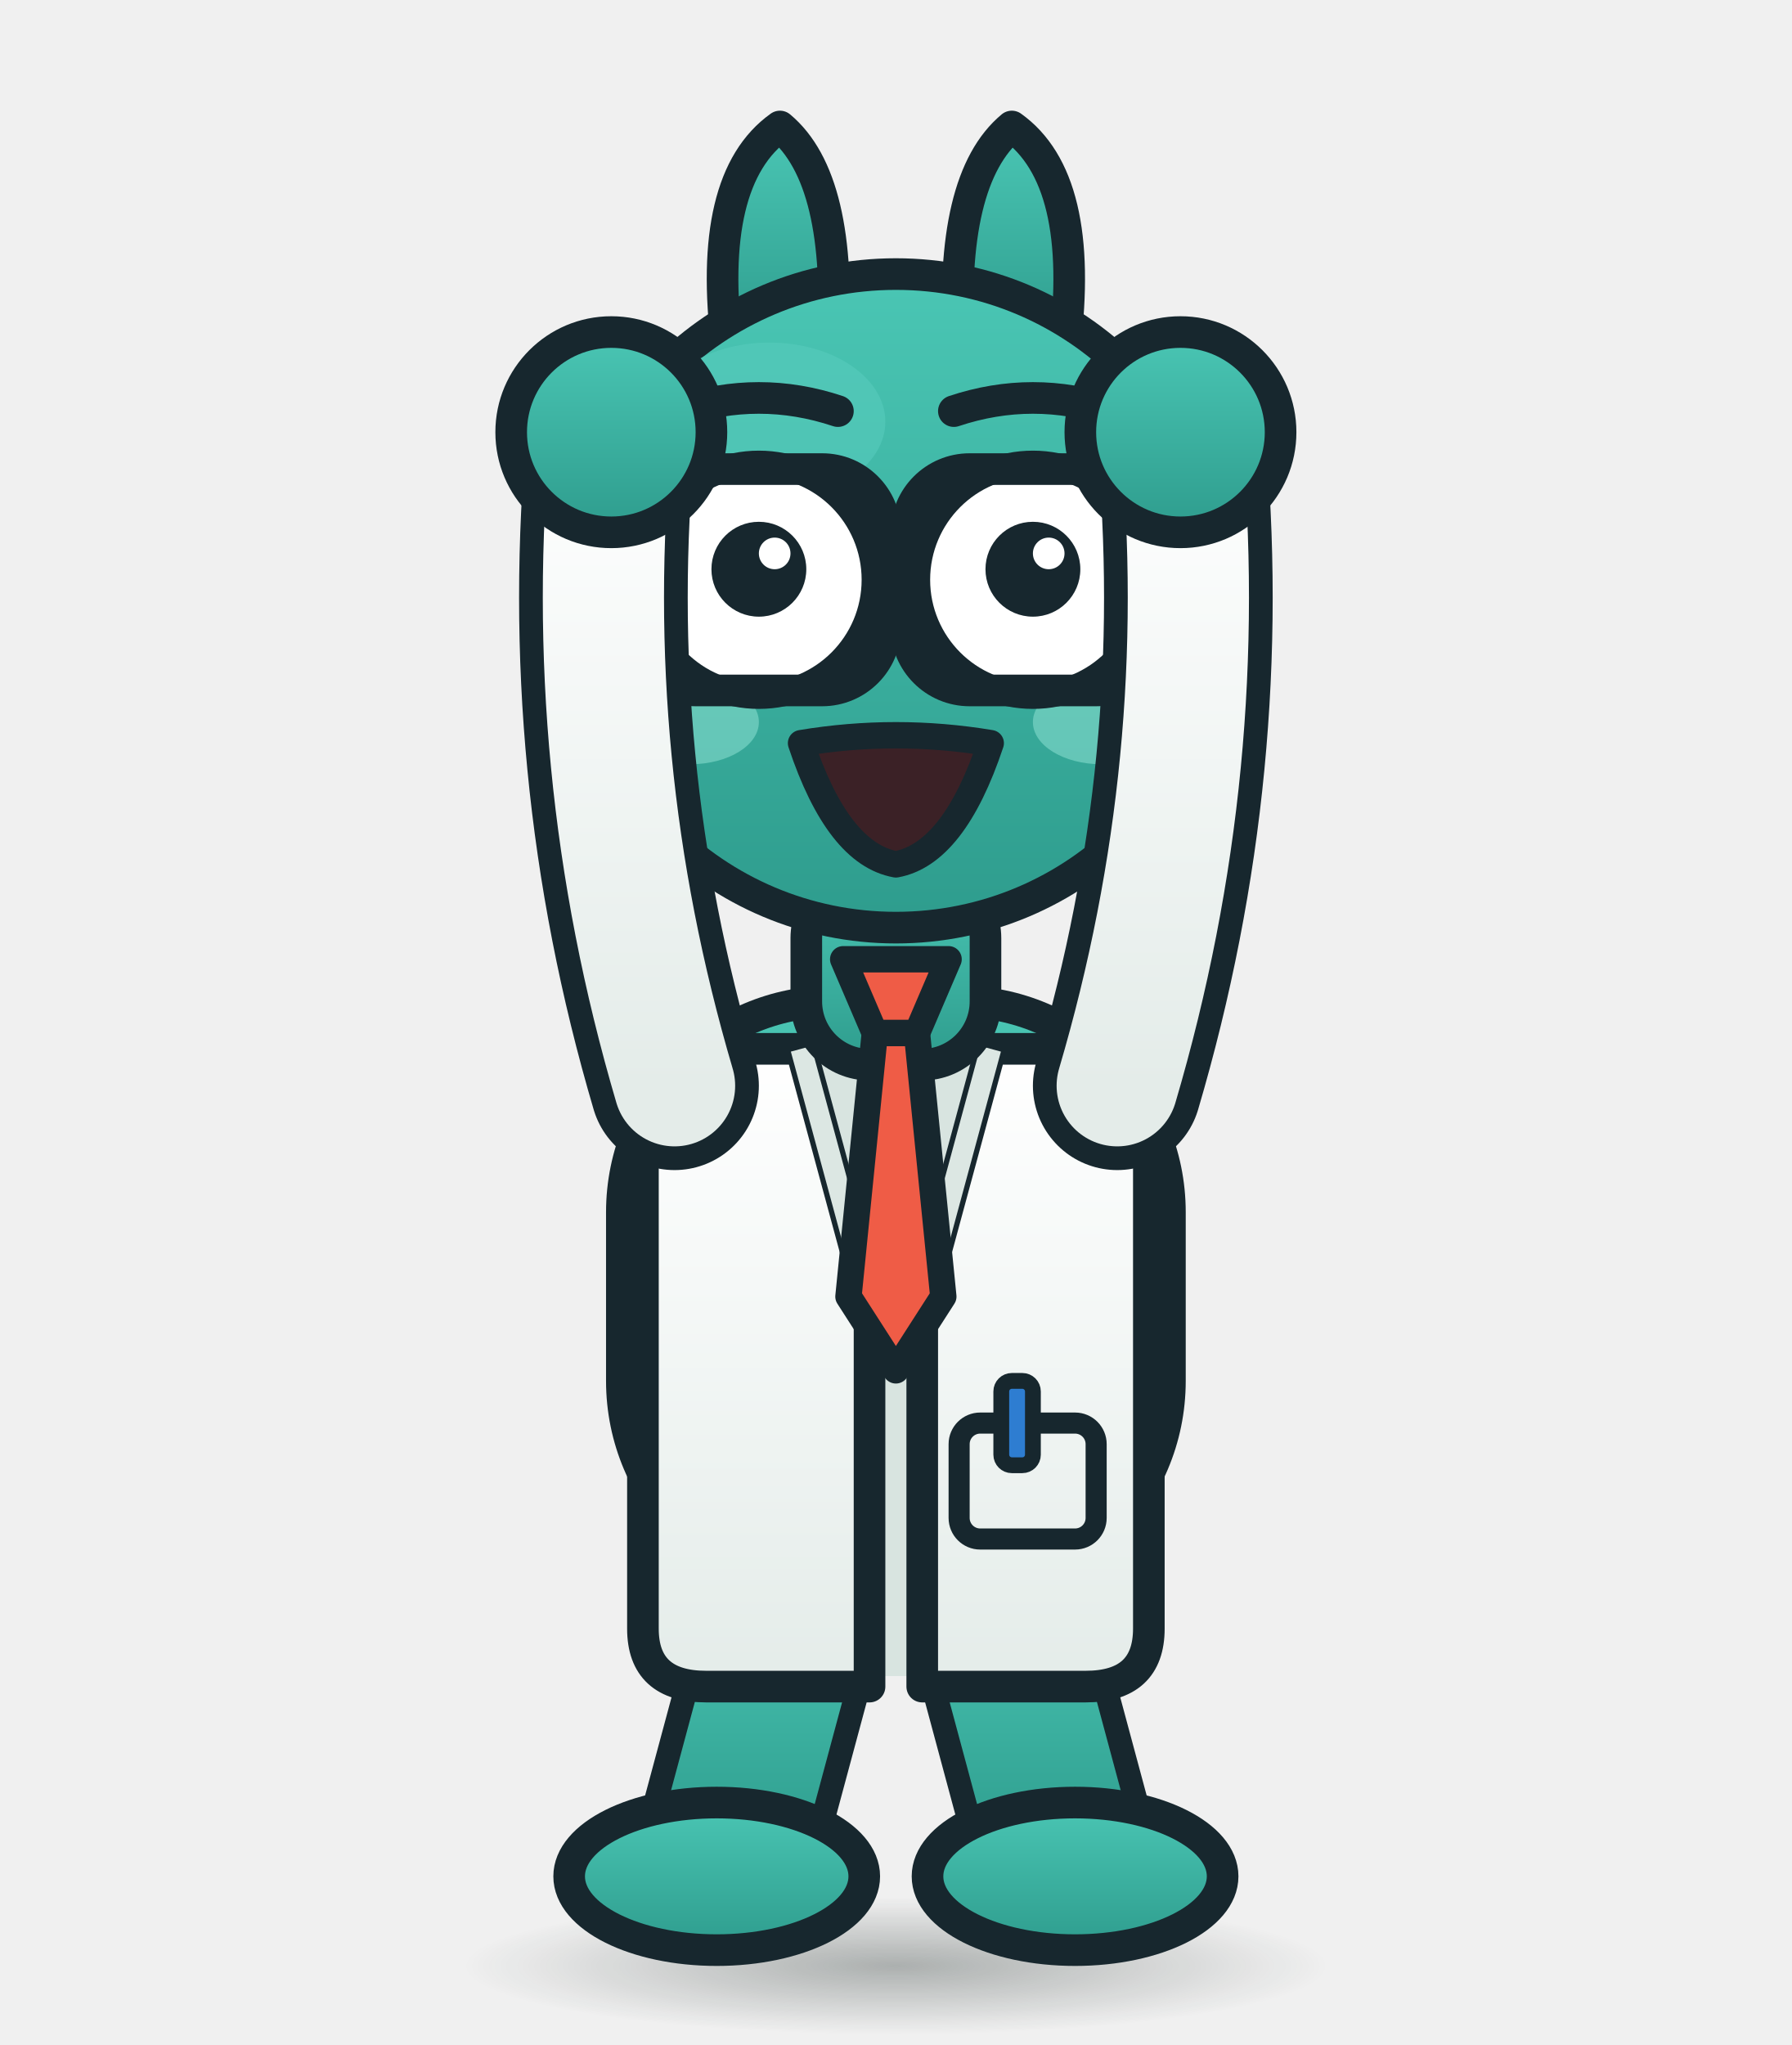
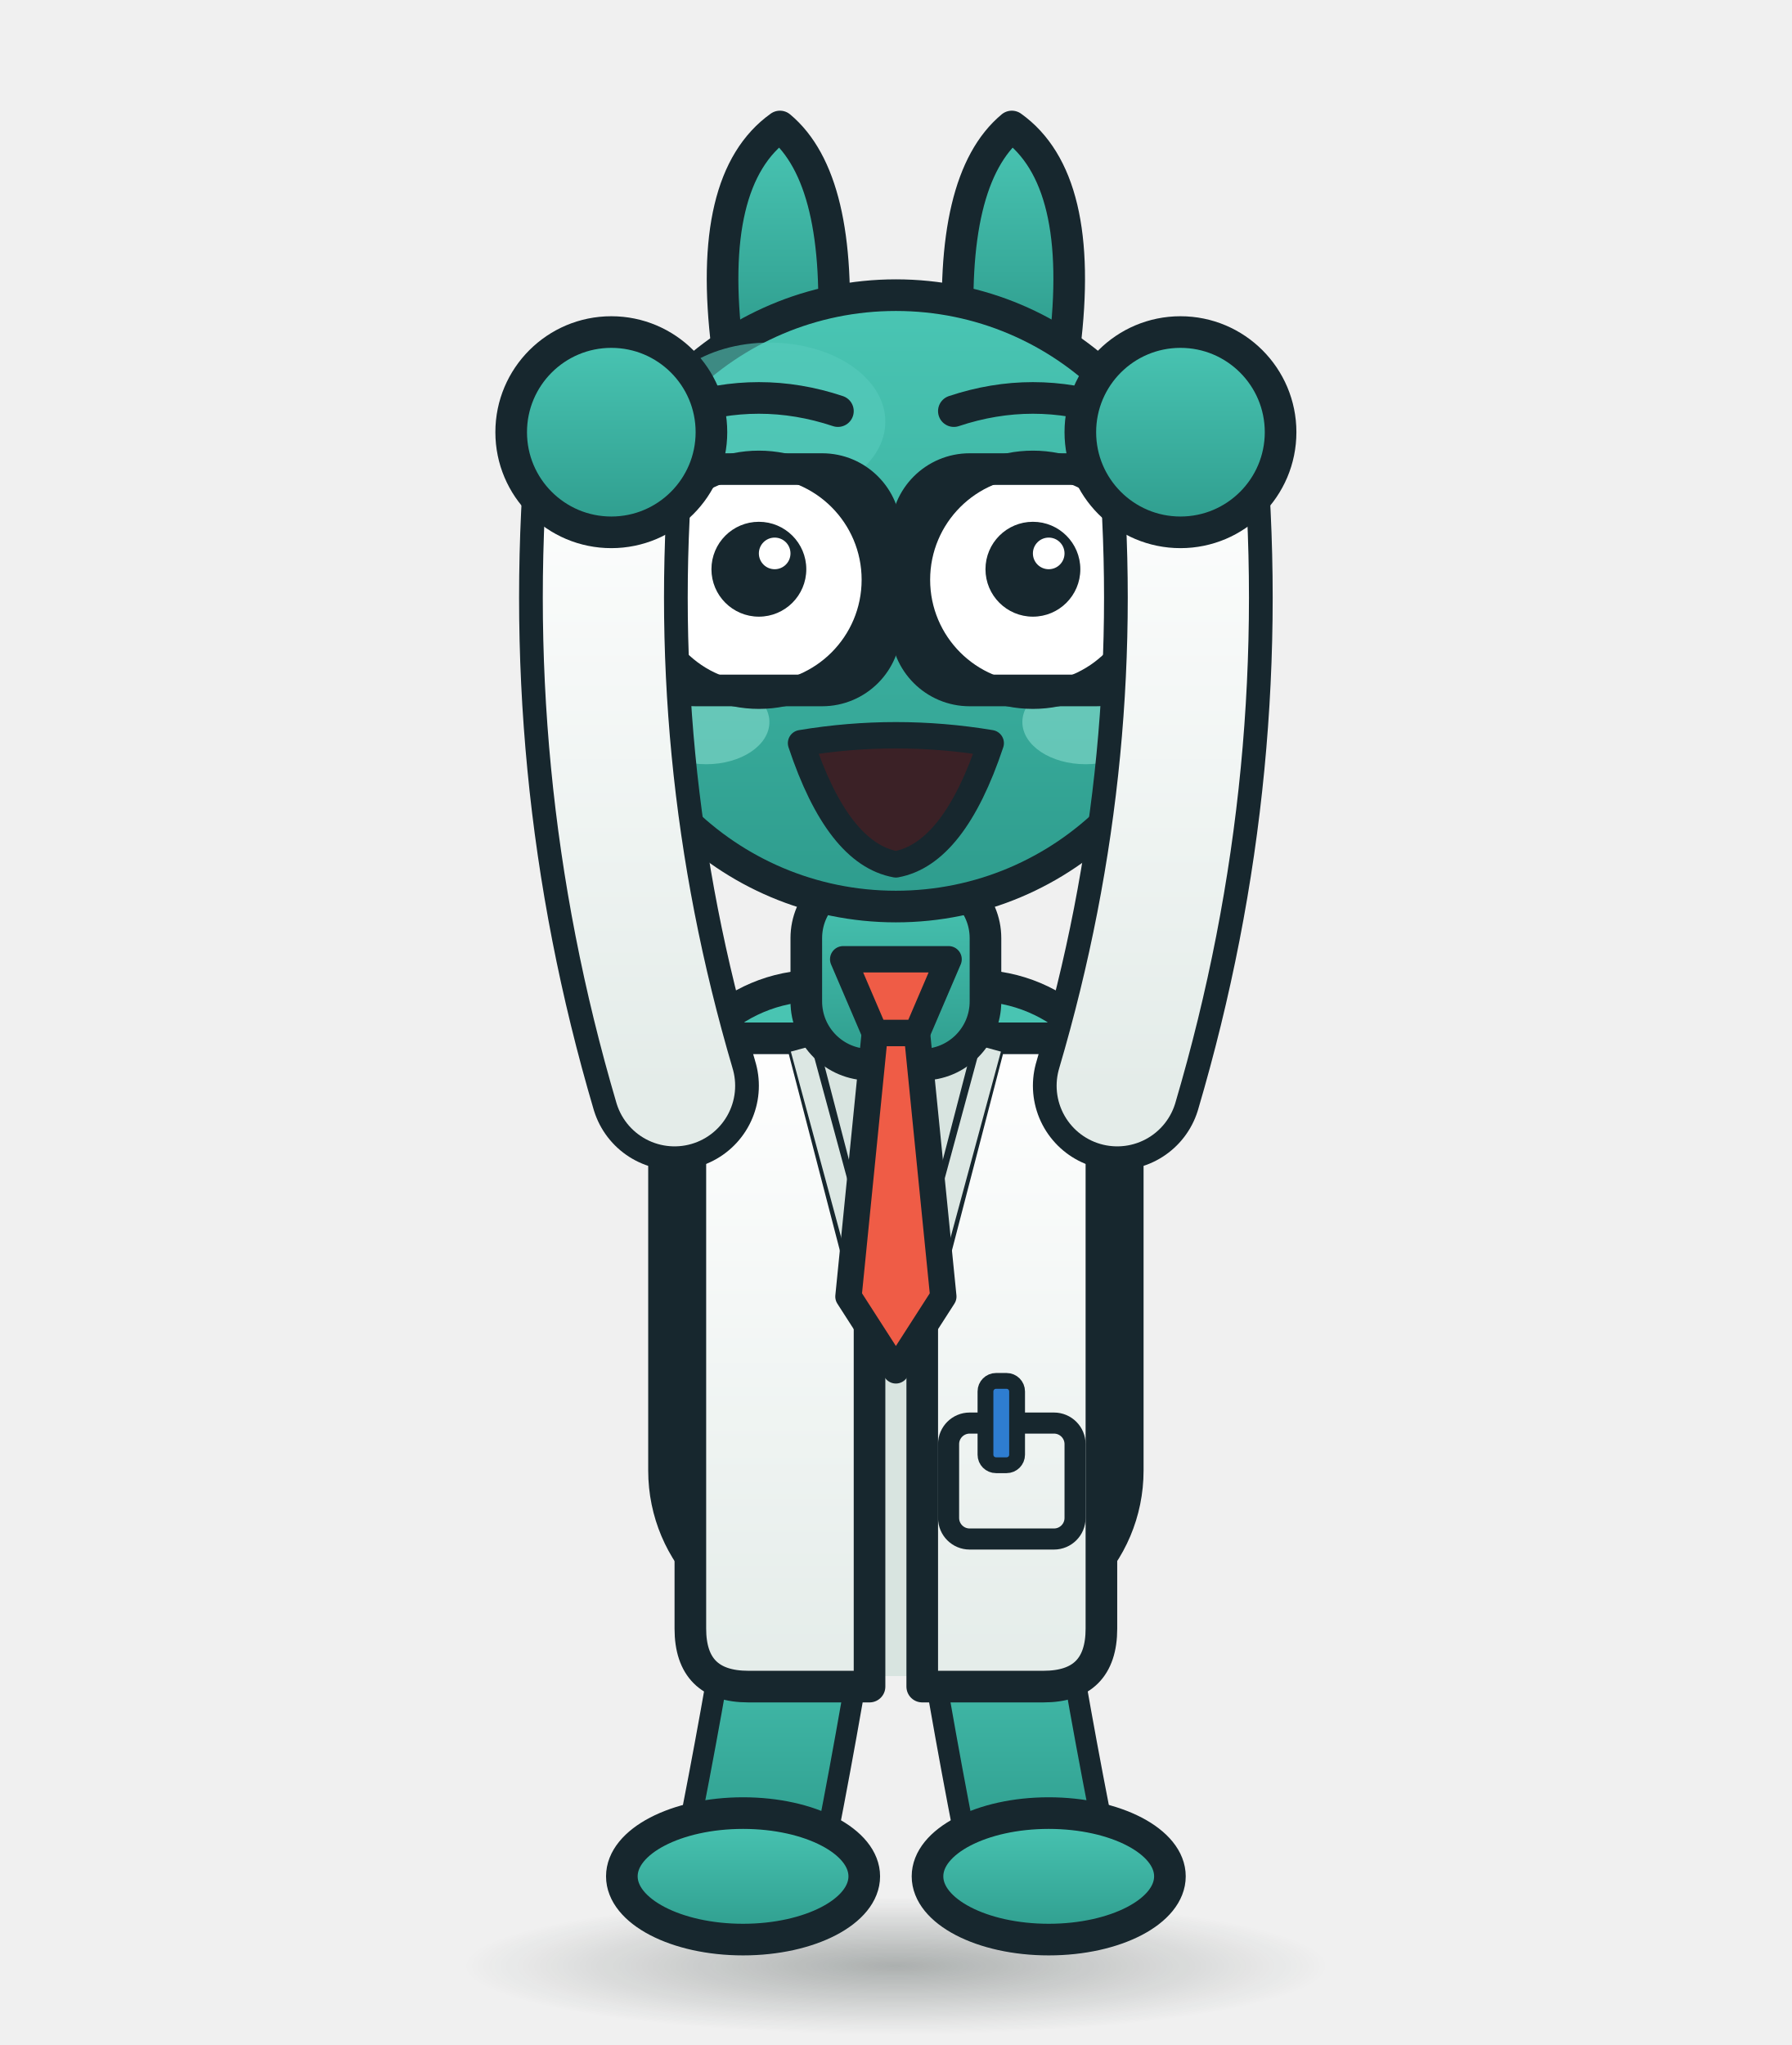
<svg xmlns="http://www.w3.org/2000/svg" viewBox="0 0 340 388" role="img" aria-label="Data mascot cheer pose">
  <defs>
    <linearGradient id="Tcheer" x1="0" y1="0" x2="0" y2="1">
      <stop offset="0" stop-color="#4AC6B4" />
      <stop offset="1" stop-color="#2E9C8D" />
    </linearGradient>
    <linearGradient id="Ccheer" x1="0" y1="0" x2="0" y2="1">
      <stop offset="0" stop-color="#FFFFFF" />
      <stop offset="1" stop-color="#E4ECE9" />
    </linearGradient>
    <radialGradient id="Gcheer" cx="0.5" cy="0.5" r="0.5">
      <stop offset="0" stop-color="#0D1A17" stop-opacity="0.30" />
      <stop offset="1" stop-color="#0D1A17" stop-opacity="0" />
    </radialGradient>
  </defs>
  <ellipse cx="170" cy="373" rx="82" ry="13" fill="url(#Gcheer)" />
  <path d="M138,66 Q134,34 148,24 Q160,34 158,66 Z" fill="url(#Tcheer)" stroke="#17272E" stroke-width="6" stroke-linejoin="round" />
  <path d="M202,66 Q206,34 192,24 Q180,34 182,66 Z" fill="url(#Tcheer)" stroke="#17272E" stroke-width="6" stroke-linejoin="round" />
-   <path d="M152,300 Q145,326 138,352" fill="none" stroke="#17272E" stroke-width="36" stroke-linecap="round" />
-   <path d="M152,300 Q145,326 138,352" fill="none" stroke="url(#Tcheer)" stroke-width="27" stroke-linecap="round" />
-   <path d="M188,300 Q195,326 202,352" fill="none" stroke="#17272E" stroke-width="36" stroke-linecap="round" />
-   <path d="M188,300 Q195,326 202,352" fill="none" stroke="url(#Tcheer)" stroke-width="27" stroke-linecap="round" />
-   <ellipse cx="136" cy="356" rx="28" ry="14" fill="url(#Tcheer)" stroke="#17272E" stroke-width="6" />
-   <ellipse cx="204" cy="356" rx="28" ry="14" fill="url(#Tcheer)" stroke="#17272E" stroke-width="6" />
-   <rect x="118" y="190" width="104" height="112" rx="40" fill="url(#Tcheer)" stroke="#17272E" stroke-width="6" />
-   <rect x="151" y="198" width="38" height="120" rx="14" fill="#D8E4E0" />
-   <path d="M122,210 Q122,199 132,199 L152,199 L165,247 L165,320 L134,320 Q122,320 122,309 Z" fill="url(#Ccheer)" stroke="#17272E" stroke-width="6" stroke-linejoin="round" />
-   <path d="M218,210 Q218,199 208,199 L188,199 L175,247 L175,320 L206,320 Q218,320 218,309 Z" fill="url(#Ccheer)" stroke="#17272E" stroke-width="6" stroke-linejoin="round" />
+   <path d="M152,302 Q148,327 143,352" fill="none" stroke="#17272E" stroke-width="30" stroke-linecap="round" />
+   <path d="M152,302 Q148,327 143,352" fill="none" stroke="url(#Tcheer)" stroke-width="22" stroke-linecap="round" />
+   <path d="M188,302 Q192,327 197,352" fill="none" stroke="#17272E" stroke-width="30" stroke-linecap="round" />
+   <path d="M188,302 Q192,327 197,352" fill="none" stroke="url(#Tcheer)" stroke-width="22" stroke-linecap="round" />
+   <ellipse cx="141" cy="356" rx="23" ry="12" fill="url(#Tcheer)" stroke="#17272E" stroke-width="6" />
+   <ellipse cx="199" cy="356" rx="23" ry="12" fill="url(#Tcheer)" stroke="#17272E" stroke-width="6" />
+   <rect x="126" y="187" width="88" height="121" rx="29" fill="url(#Tcheer)" stroke="#17272E" stroke-width="6" />
+   <rect x="153" y="196" width="34" height="122" rx="13" fill="#D8E4E0" />
+   <path d="M131,208 Q131,197 141,197 L152,197 L165,247 L165,320 L142,320 Q131,320 131,309 Z" fill="url(#Ccheer)" stroke="#17272E" stroke-width="6" stroke-linejoin="round" />
+   <path d="M209,208 Q209,197 199,197 L188,197 L175,247 L175,320 L198,320 Q209,320 209,309 Z" fill="url(#Ccheer)" stroke="#17272E" stroke-width="6" stroke-linejoin="round" />
  <path d="M152,199 L165,247" fill="none" stroke="#DCE7E3" stroke-width="4" />
  <path d="M188,199 L175,247" fill="none" stroke="#DCE7E3" stroke-width="4" />
-   <rect x="182" y="270" width="26" height="22" rx="4" fill="none" stroke="#17272E" stroke-width="4" />
-   <rect x="190" y="262" width="6" height="16" rx="2" fill="#2E7DD1" stroke="#17272E" stroke-width="3" />
+   <rect x="180" y="270" width="24" height="22" rx="4" fill="none" stroke="#17272E" stroke-width="4" />
+   <rect x="187" y="262" width="6" height="16" rx="2" fill="#2E7DD1" stroke="#17272E" stroke-width="3" />
  <rect x="153" y="166" width="34" height="36" rx="12" fill="url(#Tcheer)" stroke="#17272E" stroke-width="6" />
-   <circle cx="170" cy="114" r="62" fill="url(#Tcheer)" stroke="#17272E" stroke-width="6" />
+   <circle cx="170" cy="114" r="58" fill="url(#Tcheer)" stroke="#17272E" stroke-width="6" />
  <ellipse cx="146" cy="80" rx="22" ry="15" fill="#57CBBC" opacity="0.6" />
-   <ellipse cx="131" cy="137" rx="13" ry="8" fill="#8CE0D1" opacity="0.55" />
-   <ellipse cx="209" cy="137" rx="13" ry="8" fill="#8CE0D1" opacity="0.55" />
+   <ellipse cx="134" cy="137" rx="12" ry="8" fill="#8CE0D1" opacity="0.55" />
+   <ellipse cx="206" cy="137" rx="12" ry="8" fill="#8CE0D1" opacity="0.55" />
  <path d="M129,78 Q144,73 159,78" fill="none" stroke="#17272E" stroke-width="6" stroke-linecap="round" />
  <circle cx="144" cy="110" r="22" fill="#FFFFFF" stroke="#17272E" stroke-width="5" />
  <circle cx="144" cy="108" r="9" fill="#17272E" />
  <circle cx="147" cy="105" r="3" fill="#FFFFFF" />
  <path d="M181,78 Q196,73 211,78" fill="none" stroke="#17272E" stroke-width="6" stroke-linecap="round" />
  <circle cx="196" cy="110" r="22" fill="#FFFFFF" stroke="#17272E" stroke-width="5" />
  <circle cx="196" cy="108" r="9" fill="#17272E" />
  <circle cx="199" cy="105" r="3" fill="#FFFFFF" />
  <rect x="120" y="89" width="48" height="42" rx="12" fill="none" stroke="#17272E" stroke-width="6" />
  <rect x="172" y="89" width="48" height="42" rx="12" fill="none" stroke="#17272E" stroke-width="6" />
  <path d="M168,107 L172,107" stroke="#17272E" stroke-width="6" stroke-linecap="round" />
-   <path d="M120,107 L102,113" stroke="#17272E" stroke-width="6" stroke-linecap="round" />
-   <path d="M220,107 L238,113" stroke="#17272E" stroke-width="6" stroke-linecap="round" />
+   <path d="M120,107 L108,114" stroke="#17272E" stroke-width="6" stroke-linecap="round" />
+   <path d="M220,107 L232,114" stroke="#17272E" stroke-width="6" stroke-linecap="round" />
  <path d="M152,141 Q170,138 188,141 Q181,162 170,164 Q159,162 152,141 Z" fill="#3B2126" stroke="#17272E" stroke-width="5" stroke-linejoin="round" />
  <path d="M160,182 L180,182 L174,196 L166,196 Z" fill="#EF5C46" stroke="#17272E" stroke-width="5" stroke-linejoin="round" />
  <path d="M166,196 L174,196 L179,246 L170,260 L161,246 Z" fill="#EF5C46" stroke="#17272E" stroke-width="5" stroke-linejoin="round" />
  <path d="M128,206 Q110,145 116,82" fill="none" stroke="#17272E" stroke-width="32" stroke-linecap="round" />
  <path d="M128,206 Q110,145 116,82" fill="none" stroke="url(#Ccheer)" stroke-width="23" stroke-linecap="round" />
  <circle cx="116" cy="82" r="19" fill="url(#Tcheer)" stroke="#17272E" stroke-width="6" />
  <path d="M212,206 Q230,145 224,82" fill="none" stroke="#17272E" stroke-width="32" stroke-linecap="round" />
  <path d="M212,206 Q230,145 224,82" fill="none" stroke="url(#Ccheer)" stroke-width="23" stroke-linecap="round" />
  <circle cx="224" cy="82" r="19" fill="url(#Tcheer)" stroke="#17272E" stroke-width="6" />
</svg>
